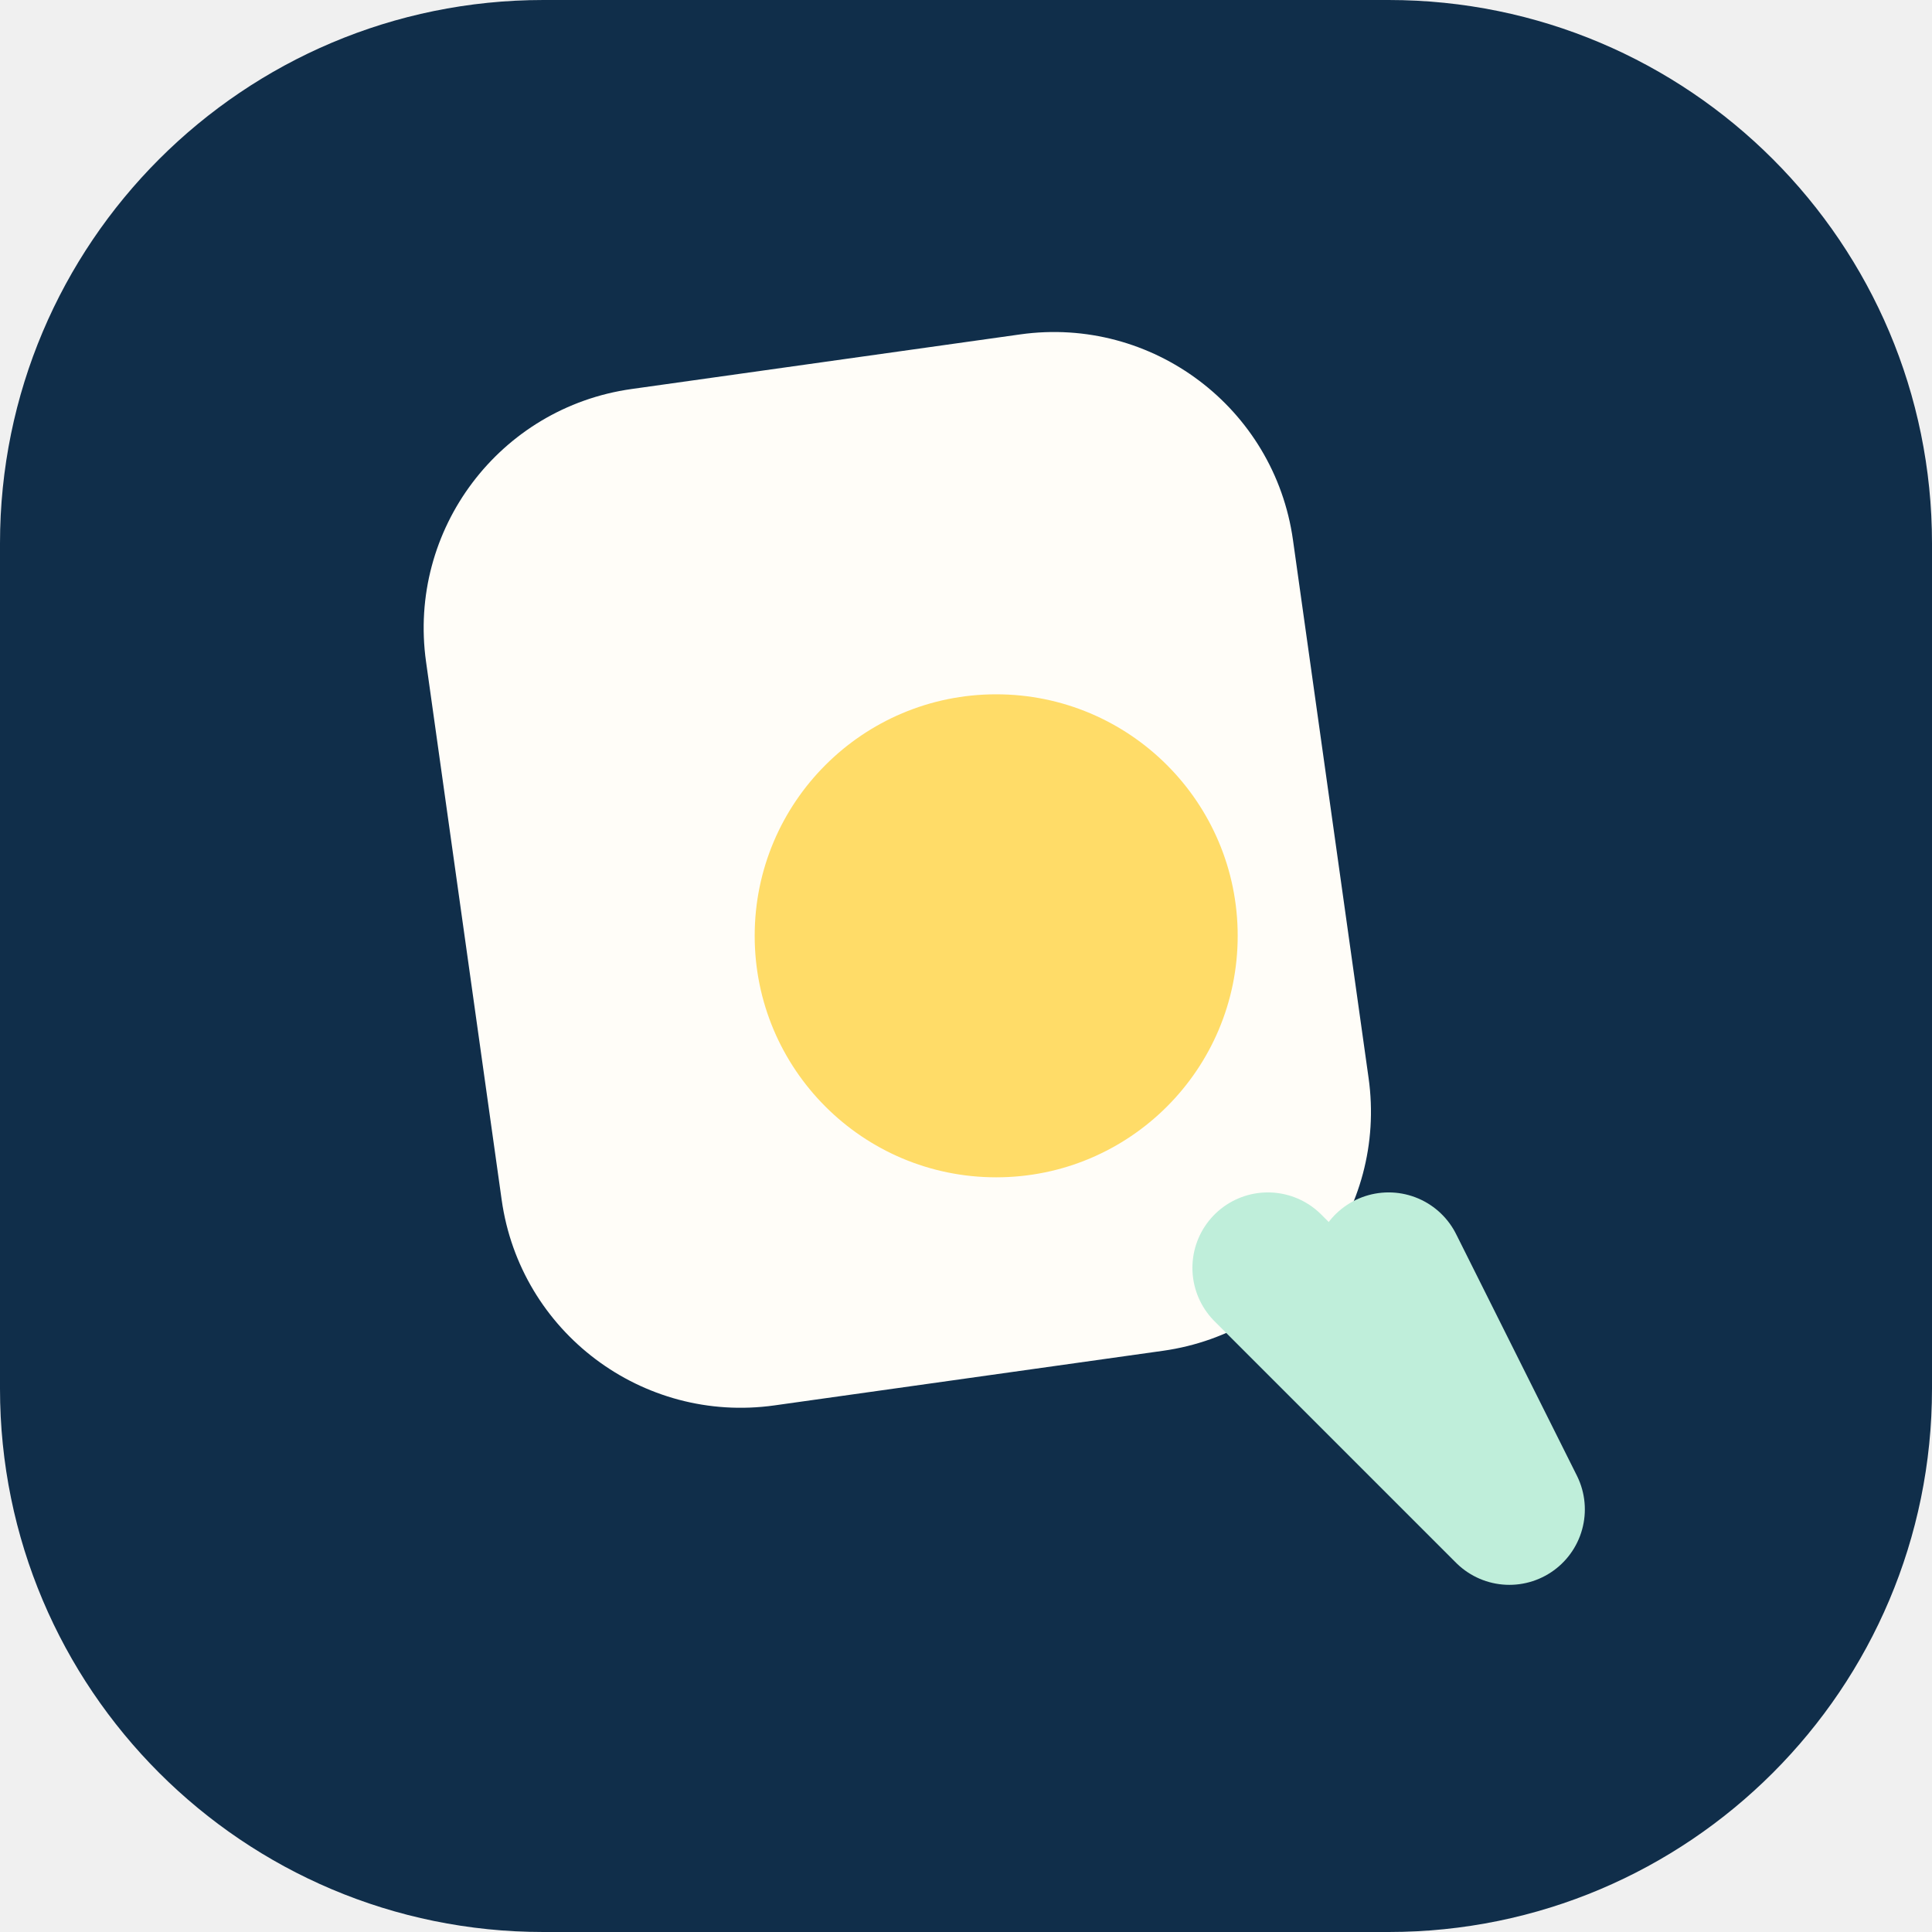
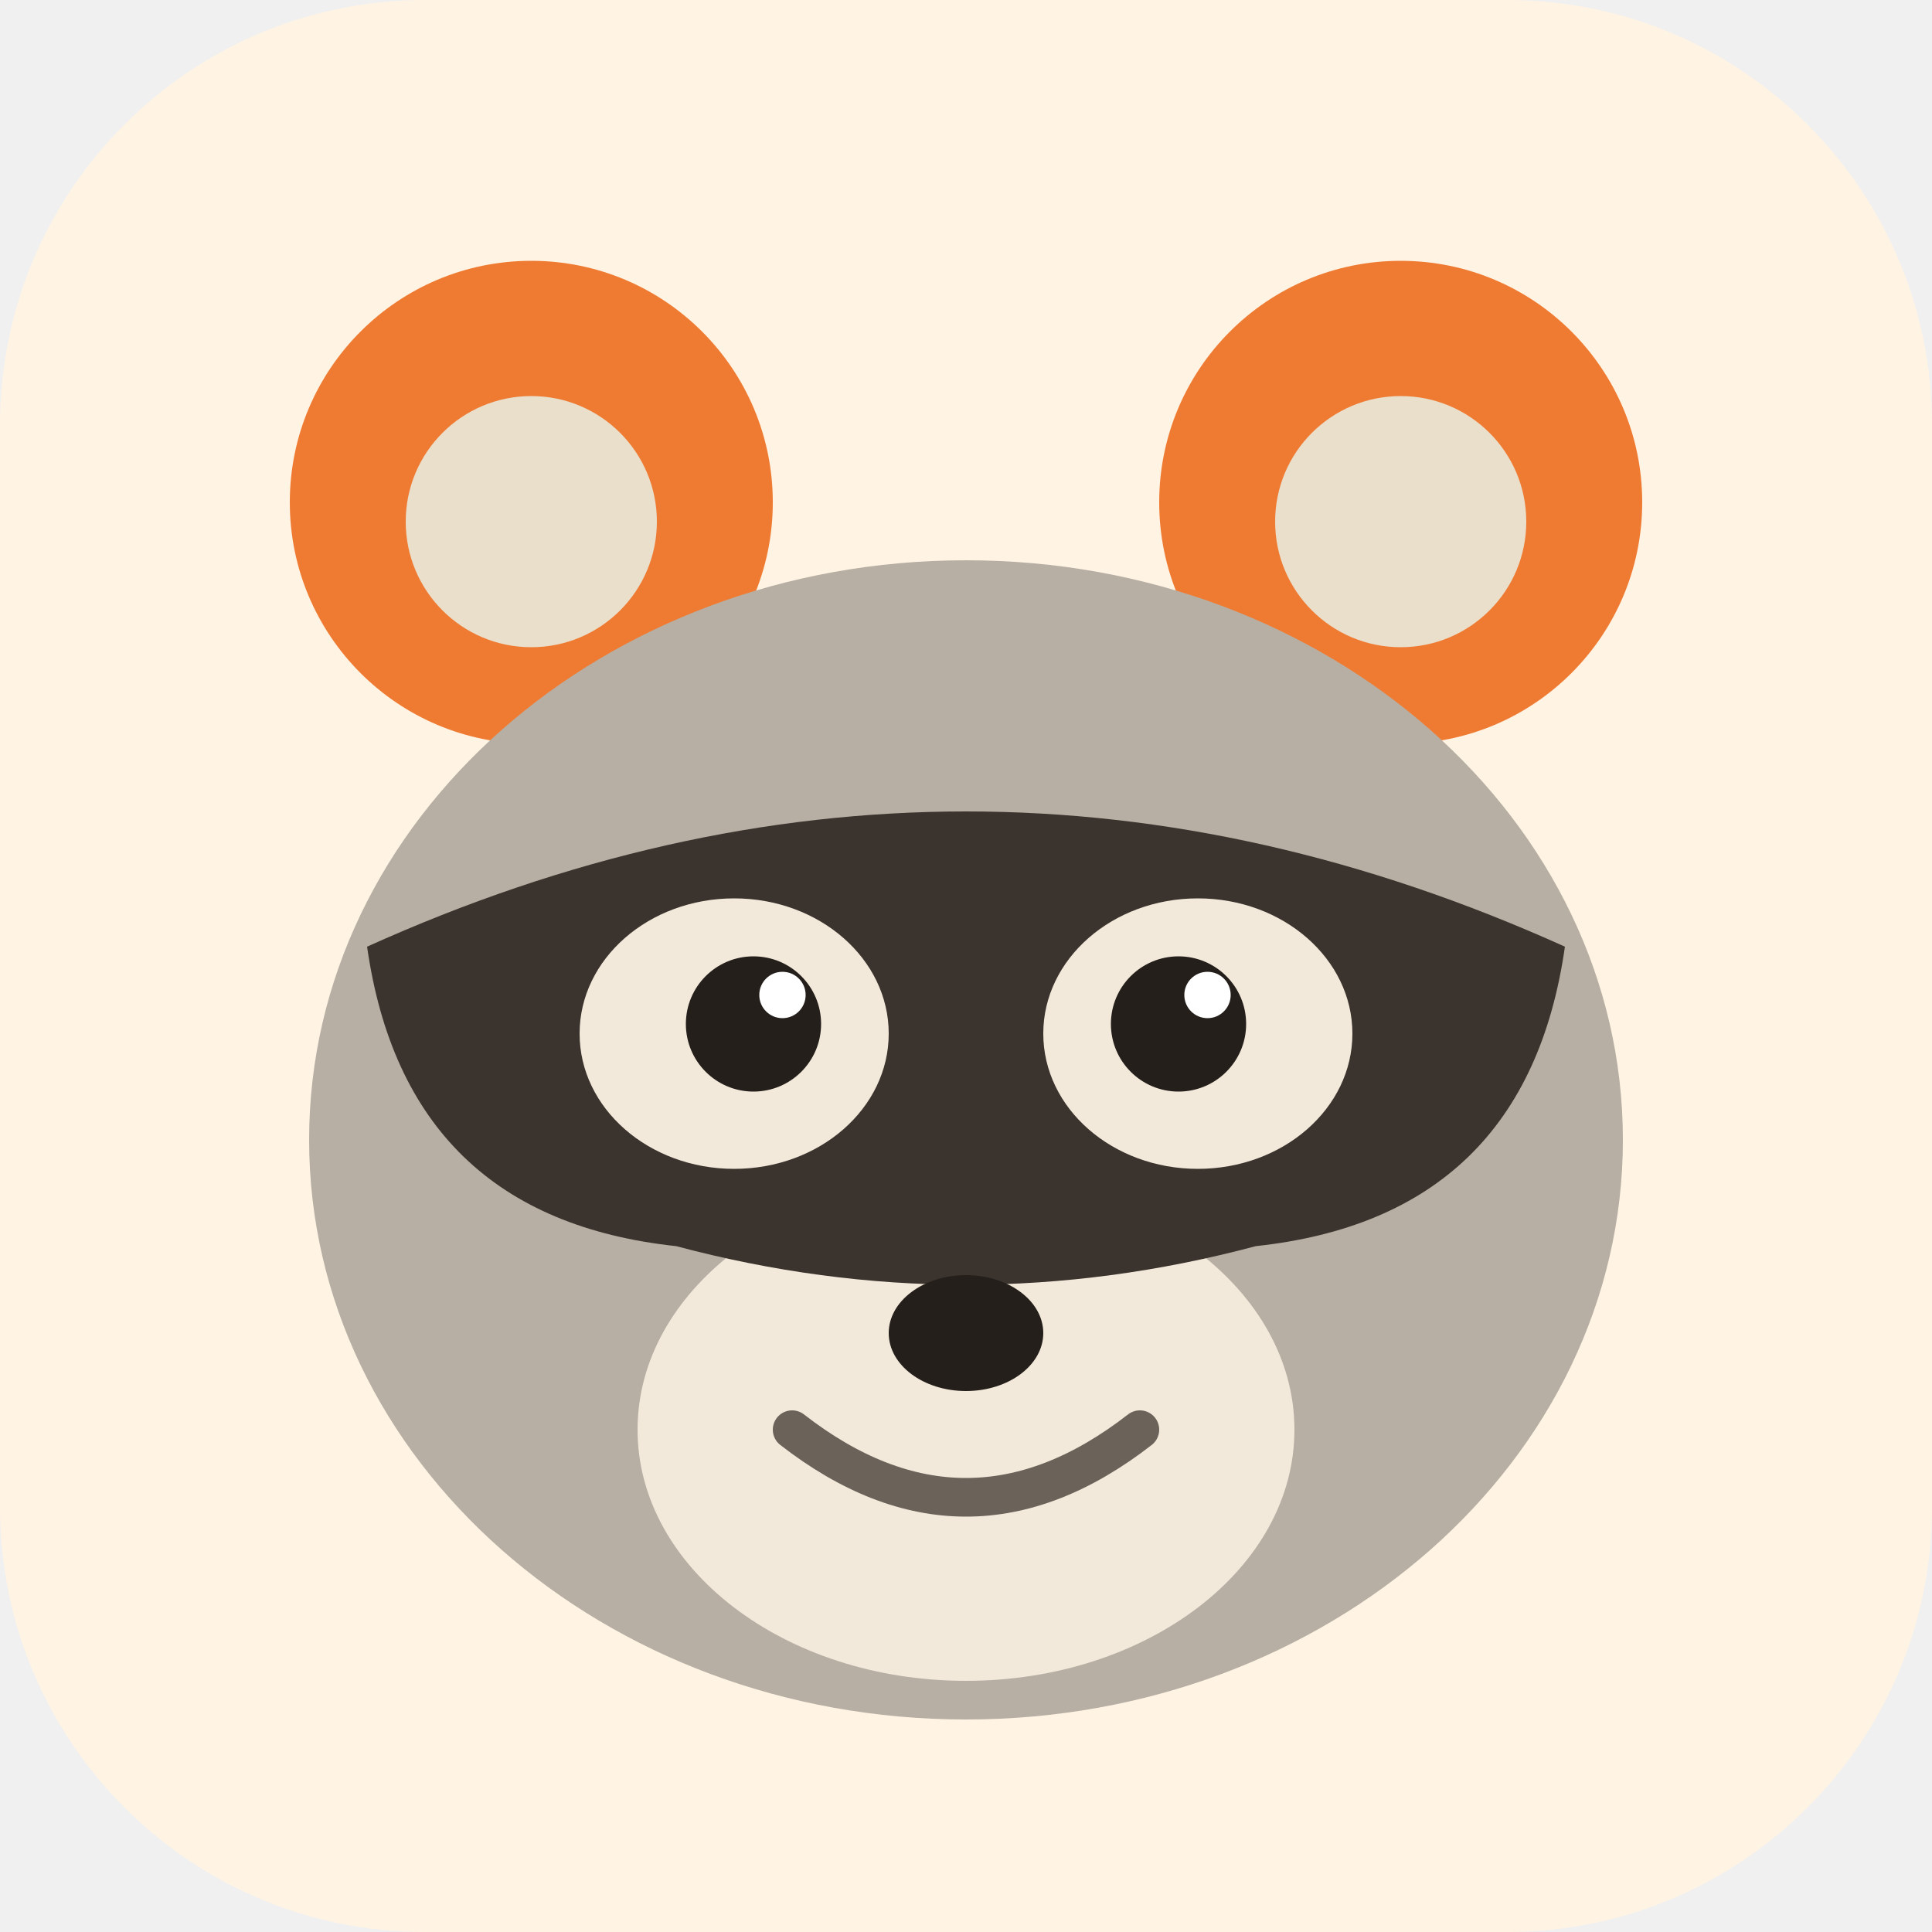
- <svg xmlns="http://www.w3.org/2000/svg" viewBox="0 0 64 64">
-   <rect width="64" height="64" rx="18" fill="#102e4a" />
-   <rect x="13" y="14" width="29" height="34" rx="8" fill="#fffdf8" transform="rotate(-8 13 14)" />
-   <circle cx="33" cy="31" r="8" fill="#ffdc68" />
-   <path d="M42 42l8 8M46 42l4 8" stroke="#bfeeda" stroke-width="5" stroke-linecap="round" />
+ <svg xmlns="http://www.w3.org/2000/svg" width="200" height="200" viewBox="0 0 200 200">
+   <rect width="200" height="200" rx="44" fill="#FFF3E3" />
+   <g id="raccoon-face-final">
+     <circle cx="55" cy="52" r="25" fill="#EF7B33" />
+     <circle cx="145" cy="52" r="25" fill="#EF7B33" />
+     <circle cx="55" cy="54" r="13" fill="#EADFCB" />
+     <circle cx="145" cy="54" r="13" fill="#EADFCB" />
+     <ellipse cx="100" cy="118" rx="68" ry="60" fill="#B7AFA3" />
+     <ellipse cx="100" cy="148" rx="34" ry="26" fill="#F3E9DA" />
+     <path d="M38 98 Q100 70 162 98 Q158 126 130 129 Q100 137 70 129 Q42 126 38 98 Z" fill="#3B342E" />
+     <ellipse cx="76" cy="107" rx="16" ry="14" fill="#F3E9DA" />
+     <ellipse cx="124" cy="107" rx="16" ry="14" fill="#F3E9DA" />
+     <circle cx="78" cy="106" r="7" fill="#241F1B" />
+     <circle cx="122" cy="106" r="7" fill="#241F1B" />
+     <circle cx="81" cy="103" r="2.4" fill="#fff" />
+     <circle cx="125" cy="103" r="2.4" fill="#fff" />
+     <ellipse cx="100" cy="138" rx="8" ry="6" fill="#241F1B" />
+     <path d="M82 148 Q100 162 118 148" stroke="#6B6259" stroke-width="4" fill="none" stroke-linecap="round" />
+   </g>
</svg>
